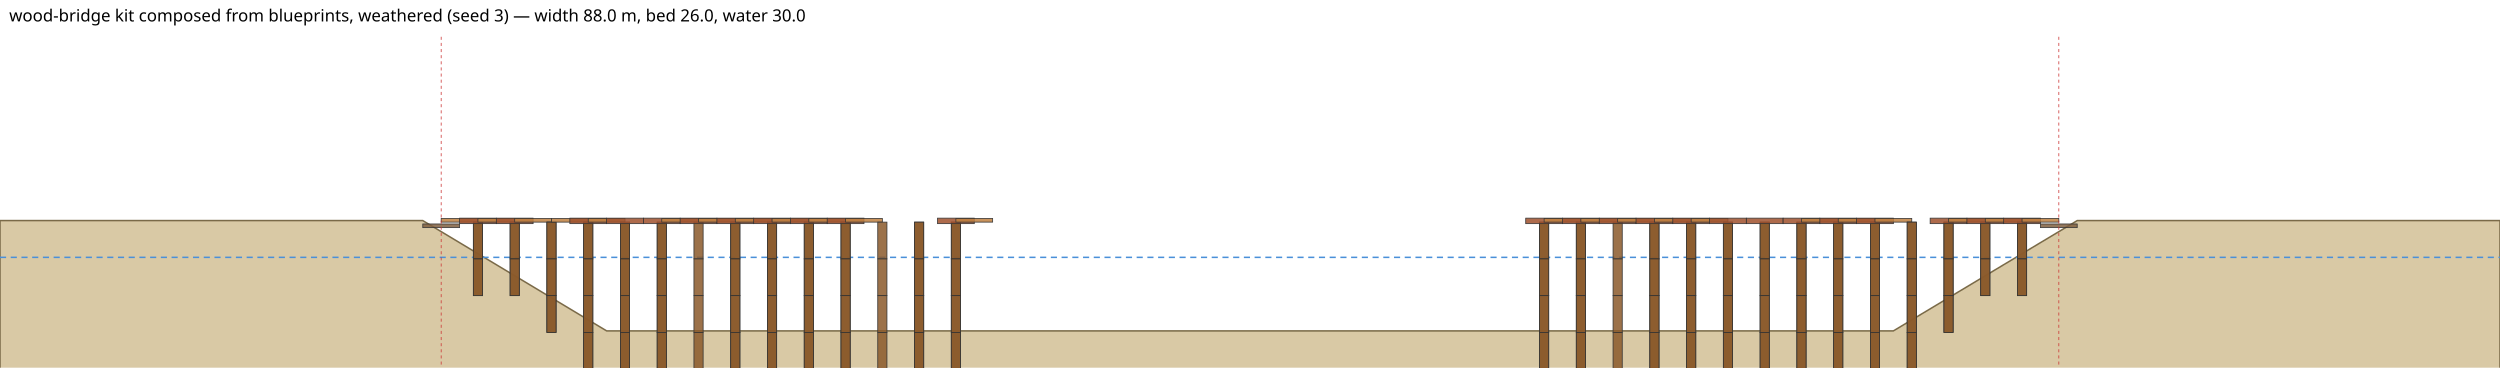
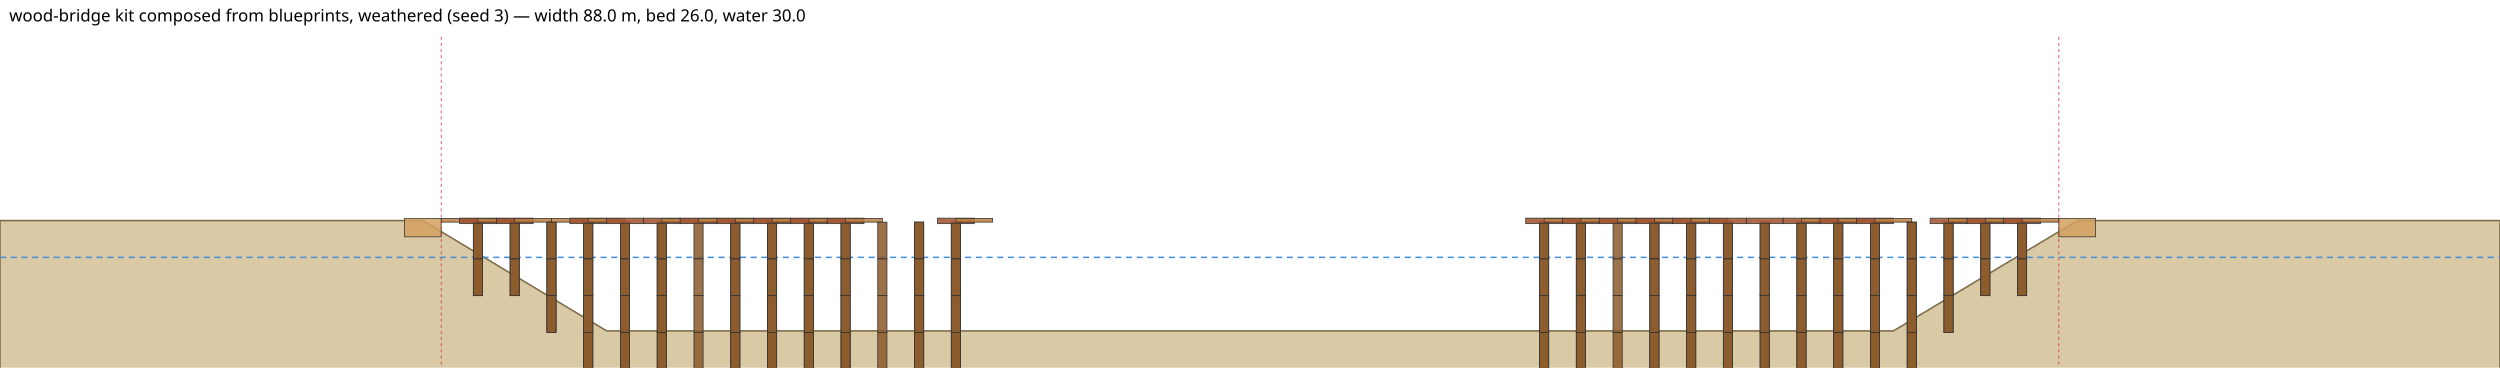
<svg xmlns="http://www.w3.org/2000/svg" width="1632.0" height="240.0" viewBox="0 0 1632.0 240.0" font-family="sans-serif" font-size="11">
  <rect width="100%" height="100%" fill="white" />
  <text x="6" y="14">wood-bridge kit composed from blueprints, weathered (seed 3) — width 88.0 m, bed 26.0, water 30.0</text>
  <g transform="translate(0,24)">
    <polyline fill="#d9c9a5" stroke="#7a6a48" points="0.0,216.0 0.0,120.0 6.0,120.0 12.0,120.0 18.0,120.0 24.0,120.0 30.0,120.0 36.0,120.0 42.0,120.0 48.0,120.0 54.0,120.0 60.0,120.0 66.0,120.0 72.0,120.0 78.0,120.0 84.0,120.0 90.0,120.0 96.0,120.0 102.0,120.0 108.0,120.0 114.0,120.0 120.0,120.0 126.0,120.0 132.0,120.0 138.0,120.0 144.0,120.0 150.0,120.0 156.0,120.0 162.0,120.0 168.0,120.0 174.0,120.0 180.0,120.0 186.0,120.0 192.0,120.0 198.0,120.0 204.0,120.0 210.0,120.0 216.0,120.0 222.0,120.0 228.0,120.0 234.0,120.0 240.0,120.0 246.0,120.0 252.0,120.0 258.0,120.0 264.0,120.0 270.0,120.0 276.0,120.0 282.0,123.6 288.0,127.2 294.0,130.8 300.0,134.4 306.0,138.0 312.0,141.6 318.0,145.2 324.0,148.8 330.0,152.4 336.0,156.0 342.0,159.6 348.0,163.2 354.0,166.8 360.0,170.4 366.0,174.0 372.0,177.6 378.0,181.2 384.0,184.8 390.0,188.4 396.0,192.0 402.0,192.0 408.0,192.0 414.0,192.0 420.0,192.0 426.0,192.0 432.0,192.0 438.0,192.0 444.0,192.0 450.0,192.0 456.0,192.0 462.0,192.0 468.0,192.0 474.0,192.0 480.0,192.0 486.0,192.0 492.0,192.0 498.0,192.0 504.0,192.0 510.0,192.0 516.0,192.0 522.0,192.0 528.0,192.0 534.0,192.0 540.0,192.0 546.0,192.0 552.0,192.0 558.0,192.0 564.0,192.0 570.0,192.0 576.0,192.0 582.0,192.0 588.0,192.0 594.0,192.0 600.0,192.0 606.0,192.0 612.0,192.0 618.0,192.0 624.0,192.0 630.0,192.0 636.0,192.0 642.0,192.0 648.0,192.0 654.0,192.0 660.0,192.0 666.0,192.0 672.0,192.0 678.0,192.0 684.0,192.0 690.0,192.0 696.0,192.0 702.0,192.0 708.0,192.0 714.0,192.0 720.0,192.0 726.0,192.0 732.0,192.0 738.0,192.0 744.0,192.0 750.0,192.0 756.0,192.0 762.0,192.0 768.0,192.0 774.0,192.0 780.0,192.0 786.0,192.0 792.0,192.0 798.0,192.0 804.0,192.0 810.0,192.0 816.0,192.0 822.0,192.0 828.0,192.0 834.0,192.0 840.0,192.0 846.0,192.0 852.0,192.0 858.0,192.0 864.0,192.0 870.0,192.0 876.0,192.0 882.0,192.0 888.0,192.0 894.0,192.0 900.0,192.0 906.0,192.0 912.0,192.0 918.0,192.0 924.0,192.0 930.0,192.0 936.0,192.0 942.0,192.0 948.0,192.0 954.0,192.0 960.0,192.0 966.0,192.0 972.0,192.0 978.0,192.0 984.0,192.0 990.0,192.0 996.0,192.0 1002.0,192.0 1008.0,192.0 1014.0,192.0 1020.0,192.0 1026.0,192.0 1032.0,192.0 1038.0,192.0 1044.0,192.0 1050.0,192.0 1056.0,192.0 1062.0,192.0 1068.0,192.0 1074.0,192.0 1080.0,192.0 1086.0,192.0 1092.0,192.0 1098.0,192.0 1104.0,192.0 1110.0,192.0 1116.0,192.0 1122.0,192.0 1128.0,192.0 1134.0,192.0 1140.0,192.0 1146.0,192.0 1152.0,192.0 1158.0,192.0 1164.0,192.0 1170.0,192.0 1176.0,192.0 1182.0,192.0 1188.0,192.0 1194.0,192.0 1200.0,192.0 1206.0,192.0 1212.0,192.0 1218.0,192.0 1224.0,192.0 1230.0,192.0 1236.0,192.0 1242.0,188.4 1248.0,184.8 1254.0,181.2 1260.0,177.6 1266.0,174.0 1272.0,170.4 1278.0,166.8 1284.0,163.2 1290.0,159.6 1296.0,156.0 1302.0,152.4 1308.0,148.8 1314.0,145.2 1320.0,141.6 1326.0,138.0 1332.0,134.4 1338.0,130.8 1344.0,127.2 1350.0,123.6 1356.0,120.0 1362.0,120.0 1368.0,120.0 1374.0,120.0 1380.0,120.0 1386.0,120.0 1392.0,120.0 1398.0,120.0 1404.0,120.0 1410.0,120.0 1416.0,120.0 1422.0,120.0 1428.0,120.0 1434.0,120.0 1440.0,120.0 1446.0,120.0 1452.0,120.0 1458.0,120.0 1464.0,120.0 1470.0,120.0 1476.0,120.0 1482.0,120.0 1488.0,120.0 1494.0,120.0 1500.0,120.0 1506.0,120.0 1512.0,120.0 1518.0,120.0 1524.0,120.0 1530.0,120.0 1536.0,120.0 1542.0,120.0 1548.0,120.0 1554.0,120.0 1560.0,120.0 1566.0,120.0 1572.0,120.0 1578.0,120.0 1584.0,120.0 1590.0,120.0 1596.0,120.0 1602.0,120.0 1608.0,120.0 1614.0,120.0 1620.0,120.0 1626.0,120.0 1632.0,120.0 1632.0,216.0" />
    <line x1="0" y1="144.0" x2="1632.0" y2="144.0" stroke="#4a90d9" stroke-dasharray="4 3" />
-     <rect x="276.0" y="122.2" width="24.0" height="2.4" fill="#806040" fill-opacity="0.85" stroke="#333" stroke-width="0.5" />
    <rect x="288.0" y="118.6" width="24.0" height="2.4" fill="#c08040" fill-opacity="0.85" stroke="#333" stroke-width="0.5" />
    <rect x="309.0" y="121.0" width="6.0" height="24.0" fill="#8b5a2b" fill-opacity="0.85" stroke="#333" stroke-width="0.5" />
    <rect x="309.0" y="145.0" width="6.0" height="24.0" fill="#8b5a2b" fill-opacity="0.85" stroke="#333" stroke-width="0.5" />
    <rect x="309.0" y="121.0" width="6.0" height="24.0" fill="#8b5a2b" fill-opacity="0.85" stroke="#333" stroke-width="0.5" />
    <rect x="309.0" y="145.0" width="6.0" height="24.0" fill="#8b5a2b" fill-opacity="0.85" stroke="#333" stroke-width="0.5" />
    <rect x="300.0" y="118.4" width="24.0" height="3.6" fill="#a0522d" fill-opacity="0.85" stroke="#333" stroke-width="0.5" />
+     <rect x="264.0" y="118.6" width="24.0" height="12.0" fill="#d4a060" fill-opacity="0.85" stroke="#333" stroke-width="0.5" />
    <rect x="312.0" y="118.6" width="24.0" height="2.4" fill="#c08040" fill-opacity="0.85" stroke="#333" stroke-width="0.5" />
    <rect x="333.0" y="121.0" width="6.0" height="24.0" fill="#8b5a2b" fill-opacity="0.85" stroke="#333" stroke-width="0.5" />
    <rect x="333.0" y="145.0" width="6.0" height="24.0" fill="#8b5a2b" fill-opacity="0.85" stroke="#333" stroke-width="0.5" />
    <rect x="333.0" y="121.0" width="6.0" height="24.0" fill="#8b5a2b" fill-opacity="0.85" stroke="#333" stroke-width="0.5" />
    <rect x="333.0" y="145.0" width="6.0" height="24.0" fill="#8b5a2b" fill-opacity="0.85" stroke="#333" stroke-width="0.5" />
    <rect x="324.0" y="118.4" width="24.0" height="3.6" fill="#a0522d" fill-opacity="0.85" stroke="#333" stroke-width="0.5" />
    <rect x="336.0" y="118.6" width="24.0" height="2.4" fill="#c08040" fill-opacity="0.85" stroke="#333" stroke-width="0.5" />
    <rect x="357.0" y="121.0" width="6.0" height="24.0" fill="#8b5a2b" fill-opacity="0.85" stroke="#333" stroke-width="0.5" />
    <rect x="357.0" y="145.0" width="6.0" height="24.0" fill="#8b5a2b" fill-opacity="0.85" stroke="#333" stroke-width="0.5" />
    <rect x="357.0" y="169.0" width="6.0" height="24.0" fill="#8b5a2b" fill-opacity="0.85" stroke="#333" stroke-width="0.5" />
    <rect x="357.0" y="121.0" width="6.0" height="24.0" fill="#8b5a2b" fill-opacity="0.85" stroke="#333" stroke-width="0.5" />
    <rect x="357.0" y="145.0" width="6.0" height="24.0" fill="#8b5a2b" fill-opacity="0.85" stroke="#333" stroke-width="0.5" />
    <rect x="357.0" y="169.0" width="6.0" height="24.0" fill="#8b5a2b" fill-opacity="0.85" stroke="#333" stroke-width="0.5" />
    <rect x="360.0" y="118.6" width="24.0" height="2.4" fill="#c08040" fill-opacity="0.85" stroke="#333" stroke-width="0.5" />
    <rect x="381.0" y="121.0" width="6.0" height="24.0" fill="#8b5a2b" fill-opacity="0.85" stroke="#333" stroke-width="0.5" />
    <rect x="381.0" y="145.0" width="6.0" height="24.0" fill="#8b5a2b" fill-opacity="0.85" stroke="#333" stroke-width="0.5" />
    <rect x="381.0" y="169.0" width="6.0" height="24.0" fill="#8b5a2b" fill-opacity="0.85" stroke="#333" stroke-width="0.5" />
    <rect x="381.0" y="193.0" width="6.0" height="24.0" fill="#8b5a2b" fill-opacity="0.85" stroke="#333" stroke-width="0.5" />
    <rect x="381.0" y="121.0" width="6.0" height="24.0" fill="#8b5a2b" fill-opacity="0.85" stroke="#333" stroke-width="0.5" />
    <rect x="381.0" y="145.0" width="6.0" height="24.0" fill="#8b5a2b" fill-opacity="0.85" stroke="#333" stroke-width="0.5" />
    <rect x="381.0" y="169.0" width="6.0" height="24.0" fill="#8b5a2b" fill-opacity="0.85" stroke="#333" stroke-width="0.5" />
    <rect x="381.0" y="193.0" width="6.0" height="24.0" fill="#8b5a2b" fill-opacity="0.85" stroke="#333" stroke-width="0.5" />
    <rect x="372.0" y="118.4" width="24.0" height="3.6" fill="#a0522d" fill-opacity="0.85" stroke="#333" stroke-width="0.5" />
    <rect x="384.0" y="118.6" width="24.0" height="2.4" fill="#c08040" fill-opacity="0.85" stroke="#333" stroke-width="0.5" />
    <rect x="405.0" y="121.0" width="6.0" height="24.0" fill="#8b5a2b" fill-opacity="0.85" stroke="#333" stroke-width="0.5" />
    <rect x="405.0" y="145.0" width="6.0" height="24.0" fill="#8b5a2b" fill-opacity="0.85" stroke="#333" stroke-width="0.5" />
    <rect x="405.0" y="169.0" width="6.0" height="24.0" fill="#8b5a2b" fill-opacity="0.85" stroke="#333" stroke-width="0.5" />
    <rect x="405.0" y="193.0" width="6.0" height="24.0" fill="#8b5a2b" fill-opacity="0.85" stroke="#333" stroke-width="0.5" />
    <rect x="405.0" y="121.0" width="6.0" height="24.0" fill="#8b5a2b" fill-opacity="0.85" stroke="#333" stroke-width="0.5" />
    <rect x="405.0" y="145.0" width="6.0" height="24.0" fill="#8b5a2b" fill-opacity="0.85" stroke="#333" stroke-width="0.5" />
    <rect x="405.0" y="169.0" width="6.0" height="24.0" fill="#8b5a2b" fill-opacity="0.85" stroke="#333" stroke-width="0.5" />
    <rect x="405.0" y="193.0" width="6.0" height="24.0" fill="#8b5a2b" fill-opacity="0.85" stroke="#333" stroke-width="0.5" />
    <rect x="396.0" y="118.4" width="24.0" height="3.6" fill="#a0522d" fill-opacity="0.85" stroke="#333" stroke-width="0.5" />
    <rect x="429.0" y="121.0" width="6.0" height="24.0" fill="#8b5a2b" fill-opacity="0.85" stroke="#333" stroke-width="0.5" />
    <rect x="429.0" y="145.0" width="6.0" height="24.0" fill="#8b5a2b" fill-opacity="0.85" stroke="#333" stroke-width="0.5" />
    <rect x="429.0" y="169.0" width="6.0" height="24.0" fill="#8b5a2b" fill-opacity="0.85" stroke="#333" stroke-width="0.5" />
    <rect x="429.0" y="193.0" width="6.0" height="24.0" fill="#8b5a2b" fill-opacity="0.85" stroke="#333" stroke-width="0.5" />
    <rect x="429.0" y="121.0" width="6.0" height="24.0" fill="#8b5a2b" fill-opacity="0.85" stroke="#333" stroke-width="0.5" />
    <rect x="429.0" y="145.0" width="6.0" height="24.0" fill="#8b5a2b" fill-opacity="0.85" stroke="#333" stroke-width="0.5" />
    <rect x="429.0" y="169.0" width="6.0" height="24.0" fill="#8b5a2b" fill-opacity="0.85" stroke="#333" stroke-width="0.5" />
    <rect x="429.0" y="193.0" width="6.0" height="24.0" fill="#8b5a2b" fill-opacity="0.85" stroke="#333" stroke-width="0.5" />
    <rect x="420.0" y="118.4" width="24.0" height="3.6" fill="#a0522d" fill-opacity="0.85" stroke="#333" stroke-width="0.5" />
    <rect x="432.0" y="118.6" width="24.0" height="2.4" fill="#c08040" fill-opacity="0.85" stroke="#333" stroke-width="0.5" />
    <rect x="453.0" y="121.0" width="6.0" height="24.0" fill="#8b5a2b" fill-opacity="0.85" stroke="#333" stroke-width="0.5" />
    <rect x="453.0" y="145.0" width="6.0" height="24.0" fill="#8b5a2b" fill-opacity="0.85" stroke="#333" stroke-width="0.5" />
    <rect x="453.0" y="169.0" width="6.0" height="24.0" fill="#8b5a2b" fill-opacity="0.85" stroke="#333" stroke-width="0.5" />
    <rect x="453.0" y="193.0" width="6.0" height="24.0" fill="#8b5a2b" fill-opacity="0.85" stroke="#333" stroke-width="0.5" />
    <rect x="444.0" y="118.4" width="24.0" height="3.6" fill="#a0522d" fill-opacity="0.85" stroke="#333" stroke-width="0.5" />
    <rect x="456.0" y="118.6" width="24.0" height="2.4" fill="#c08040" fill-opacity="0.85" stroke="#333" stroke-width="0.5" />
    <rect x="477.0" y="121.0" width="6.0" height="24.0" fill="#8b5a2b" fill-opacity="0.85" stroke="#333" stroke-width="0.5" />
    <rect x="477.0" y="145.0" width="6.0" height="24.0" fill="#8b5a2b" fill-opacity="0.85" stroke="#333" stroke-width="0.5" />
    <rect x="477.0" y="169.0" width="6.0" height="24.0" fill="#8b5a2b" fill-opacity="0.85" stroke="#333" stroke-width="0.5" />
    <rect x="477.0" y="193.0" width="6.0" height="24.0" fill="#8b5a2b" fill-opacity="0.85" stroke="#333" stroke-width="0.5" />
    <rect x="477.0" y="121.0" width="6.0" height="24.0" fill="#8b5a2b" fill-opacity="0.85" stroke="#333" stroke-width="0.5" />
    <rect x="477.0" y="145.0" width="6.0" height="24.0" fill="#8b5a2b" fill-opacity="0.85" stroke="#333" stroke-width="0.5" />
    <rect x="477.0" y="169.0" width="6.0" height="24.0" fill="#8b5a2b" fill-opacity="0.85" stroke="#333" stroke-width="0.5" />
    <rect x="477.0" y="193.0" width="6.0" height="24.0" fill="#8b5a2b" fill-opacity="0.85" stroke="#333" stroke-width="0.5" />
    <rect x="468.0" y="118.4" width="24.0" height="3.6" fill="#a0522d" fill-opacity="0.85" stroke="#333" stroke-width="0.5" />
    <rect x="480.0" y="118.6" width="24.0" height="2.4" fill="#c08040" fill-opacity="0.85" stroke="#333" stroke-width="0.5" />
    <rect x="501.0" y="121.0" width="6.0" height="24.0" fill="#8b5a2b" fill-opacity="0.85" stroke="#333" stroke-width="0.5" />
    <rect x="501.0" y="145.0" width="6.0" height="24.0" fill="#8b5a2b" fill-opacity="0.85" stroke="#333" stroke-width="0.5" />
    <rect x="501.0" y="169.0" width="6.0" height="24.0" fill="#8b5a2b" fill-opacity="0.85" stroke="#333" stroke-width="0.5" />
    <rect x="501.0" y="193.0" width="6.0" height="24.0" fill="#8b5a2b" fill-opacity="0.85" stroke="#333" stroke-width="0.5" />
    <rect x="501.0" y="121.0" width="6.0" height="24.0" fill="#8b5a2b" fill-opacity="0.85" stroke="#333" stroke-width="0.5" />
    <rect x="501.0" y="145.0" width="6.0" height="24.0" fill="#8b5a2b" fill-opacity="0.85" stroke="#333" stroke-width="0.5" />
    <rect x="501.0" y="169.0" width="6.0" height="24.0" fill="#8b5a2b" fill-opacity="0.85" stroke="#333" stroke-width="0.5" />
    <rect x="501.0" y="193.0" width="6.0" height="24.0" fill="#8b5a2b" fill-opacity="0.85" stroke="#333" stroke-width="0.5" />
    <rect x="492.0" y="118.4" width="24.0" height="3.6" fill="#a0522d" fill-opacity="0.85" stroke="#333" stroke-width="0.5" />
    <rect x="504.0" y="118.6" width="24.0" height="2.4" fill="#c08040" fill-opacity="0.85" stroke="#333" stroke-width="0.5" />
    <rect x="525.0" y="121.0" width="6.0" height="24.0" fill="#8b5a2b" fill-opacity="0.85" stroke="#333" stroke-width="0.5" />
    <rect x="525.0" y="145.0" width="6.0" height="24.0" fill="#8b5a2b" fill-opacity="0.85" stroke="#333" stroke-width="0.5" />
    <rect x="525.0" y="169.0" width="6.0" height="24.0" fill="#8b5a2b" fill-opacity="0.85" stroke="#333" stroke-width="0.5" />
    <rect x="525.0" y="193.0" width="6.0" height="24.0" fill="#8b5a2b" fill-opacity="0.85" stroke="#333" stroke-width="0.5" />
    <rect x="525.0" y="121.0" width="6.0" height="24.0" fill="#8b5a2b" fill-opacity="0.85" stroke="#333" stroke-width="0.5" />
    <rect x="525.0" y="145.0" width="6.0" height="24.0" fill="#8b5a2b" fill-opacity="0.85" stroke="#333" stroke-width="0.5" />
    <rect x="525.0" y="169.0" width="6.0" height="24.0" fill="#8b5a2b" fill-opacity="0.85" stroke="#333" stroke-width="0.5" />
    <rect x="525.0" y="193.0" width="6.0" height="24.0" fill="#8b5a2b" fill-opacity="0.85" stroke="#333" stroke-width="0.5" />
    <rect x="516.0" y="118.4" width="24.0" height="3.6" fill="#a0522d" fill-opacity="0.85" stroke="#333" stroke-width="0.5" />
    <rect x="528.0" y="118.6" width="24.0" height="2.4" fill="#c08040" fill-opacity="0.85" stroke="#333" stroke-width="0.5" />
    <rect x="549.0" y="121.0" width="6.0" height="24.0" fill="#8b5a2b" fill-opacity="0.85" stroke="#333" stroke-width="0.5" />
    <rect x="549.0" y="145.0" width="6.0" height="24.0" fill="#8b5a2b" fill-opacity="0.85" stroke="#333" stroke-width="0.5" />
    <rect x="549.0" y="169.0" width="6.0" height="24.0" fill="#8b5a2b" fill-opacity="0.85" stroke="#333" stroke-width="0.5" />
    <rect x="549.0" y="193.0" width="6.0" height="24.0" fill="#8b5a2b" fill-opacity="0.85" stroke="#333" stroke-width="0.5" />
    <rect x="549.0" y="121.0" width="6.0" height="24.0" fill="#8b5a2b" fill-opacity="0.85" stroke="#333" stroke-width="0.5" />
    <rect x="549.0" y="145.0" width="6.0" height="24.0" fill="#8b5a2b" fill-opacity="0.85" stroke="#333" stroke-width="0.5" />
    <rect x="549.0" y="169.0" width="6.0" height="24.0" fill="#8b5a2b" fill-opacity="0.85" stroke="#333" stroke-width="0.5" />
    <rect x="549.0" y="193.0" width="6.0" height="24.0" fill="#8b5a2b" fill-opacity="0.85" stroke="#333" stroke-width="0.5" />
    <rect x="540.0" y="118.4" width="24.0" height="3.6" fill="#a0522d" fill-opacity="0.85" stroke="#333" stroke-width="0.5" />
    <rect x="552.0" y="118.6" width="24.0" height="2.4" fill="#c08040" fill-opacity="0.85" stroke="#333" stroke-width="0.5" />
    <rect x="573.0" y="121.0" width="6.0" height="24.0" fill="#8b5a2b" fill-opacity="0.85" stroke="#333" stroke-width="0.5" />
    <rect x="573.0" y="145.0" width="6.0" height="24.0" fill="#8b5a2b" fill-opacity="0.85" stroke="#333" stroke-width="0.5" />
    <rect x="573.0" y="169.0" width="6.0" height="24.0" fill="#8b5a2b" fill-opacity="0.85" stroke="#333" stroke-width="0.5" />
    <rect x="573.0" y="193.0" width="6.0" height="24.0" fill="#8b5a2b" fill-opacity="0.85" stroke="#333" stroke-width="0.5" />
    <rect x="597.0" y="121.0" width="6.0" height="24.0" fill="#8b5a2b" fill-opacity="0.85" stroke="#333" stroke-width="0.5" />
    <rect x="597.0" y="145.0" width="6.0" height="24.0" fill="#8b5a2b" fill-opacity="0.85" stroke="#333" stroke-width="0.5" />
    <rect x="597.0" y="169.0" width="6.0" height="24.0" fill="#8b5a2b" fill-opacity="0.85" stroke="#333" stroke-width="0.5" />
    <rect x="597.0" y="193.0" width="6.0" height="24.0" fill="#8b5a2b" fill-opacity="0.85" stroke="#333" stroke-width="0.5" />
    <rect x="597.0" y="121.0" width="6.0" height="24.0" fill="#8b5a2b" fill-opacity="0.85" stroke="#333" stroke-width="0.5" />
    <rect x="597.0" y="145.0" width="6.0" height="24.0" fill="#8b5a2b" fill-opacity="0.85" stroke="#333" stroke-width="0.5" />
    <rect x="597.0" y="169.0" width="6.0" height="24.0" fill="#8b5a2b" fill-opacity="0.85" stroke="#333" stroke-width="0.5" />
    <rect x="597.0" y="193.0" width="6.0" height="24.0" fill="#8b5a2b" fill-opacity="0.85" stroke="#333" stroke-width="0.5" />
    <rect x="621.0" y="121.0" width="6.0" height="24.0" fill="#8b5a2b" fill-opacity="0.85" stroke="#333" stroke-width="0.5" />
    <rect x="621.0" y="145.0" width="6.0" height="24.0" fill="#8b5a2b" fill-opacity="0.85" stroke="#333" stroke-width="0.5" />
    <rect x="621.0" y="169.0" width="6.0" height="24.0" fill="#8b5a2b" fill-opacity="0.85" stroke="#333" stroke-width="0.5" />
    <rect x="621.0" y="193.0" width="6.0" height="24.0" fill="#8b5a2b" fill-opacity="0.85" stroke="#333" stroke-width="0.5" />
    <rect x="621.0" y="121.0" width="6.0" height="24.0" fill="#8b5a2b" fill-opacity="0.85" stroke="#333" stroke-width="0.5" />
    <rect x="621.0" y="145.0" width="6.0" height="24.0" fill="#8b5a2b" fill-opacity="0.85" stroke="#333" stroke-width="0.5" />
    <rect x="621.0" y="169.0" width="6.0" height="24.0" fill="#8b5a2b" fill-opacity="0.85" stroke="#333" stroke-width="0.5" />
    <rect x="621.0" y="193.0" width="6.0" height="24.0" fill="#8b5a2b" fill-opacity="0.85" stroke="#333" stroke-width="0.5" />
    <rect x="612.0" y="118.4" width="24.0" height="3.6" fill="#a0522d" fill-opacity="0.85" stroke="#333" stroke-width="0.5" />
    <rect x="624.0" y="118.6" width="24.0" height="2.4" fill="#c08040" fill-opacity="0.85" stroke="#333" stroke-width="0.5" />
    <rect x="1005.0" y="121.0" width="6.0" height="24.0" fill="#8b5a2b" fill-opacity="0.85" stroke="#333" stroke-width="0.5" />
    <rect x="1005.0" y="145.0" width="6.0" height="24.0" fill="#8b5a2b" fill-opacity="0.85" stroke="#333" stroke-width="0.5" />
    <rect x="1005.0" y="169.0" width="6.0" height="24.0" fill="#8b5a2b" fill-opacity="0.85" stroke="#333" stroke-width="0.5" />
    <rect x="1005.0" y="193.0" width="6.0" height="24.0" fill="#8b5a2b" fill-opacity="0.85" stroke="#333" stroke-width="0.5" />
    <rect x="1005.0" y="121.0" width="6.0" height="24.0" fill="#8b5a2b" fill-opacity="0.85" stroke="#333" stroke-width="0.5" />
    <rect x="1005.0" y="145.0" width="6.0" height="24.0" fill="#8b5a2b" fill-opacity="0.85" stroke="#333" stroke-width="0.5" />
    <rect x="1005.0" y="169.0" width="6.0" height="24.0" fill="#8b5a2b" fill-opacity="0.85" stroke="#333" stroke-width="0.5" />
    <rect x="1005.0" y="193.0" width="6.0" height="24.0" fill="#8b5a2b" fill-opacity="0.85" stroke="#333" stroke-width="0.5" />
    <rect x="996.0" y="118.4" width="24.0" height="3.6" fill="#a0522d" fill-opacity="0.85" stroke="#333" stroke-width="0.5" />
    <rect x="1008.0" y="118.6" width="24.0" height="2.4" fill="#c08040" fill-opacity="0.85" stroke="#333" stroke-width="0.5" />
    <rect x="1029.0" y="121.0" width="6.0" height="24.0" fill="#8b5a2b" fill-opacity="0.85" stroke="#333" stroke-width="0.5" />
    <rect x="1029.0" y="145.0" width="6.0" height="24.0" fill="#8b5a2b" fill-opacity="0.85" stroke="#333" stroke-width="0.5" />
    <rect x="1029.0" y="169.0" width="6.0" height="24.0" fill="#8b5a2b" fill-opacity="0.85" stroke="#333" stroke-width="0.5" />
    <rect x="1029.0" y="193.0" width="6.0" height="24.0" fill="#8b5a2b" fill-opacity="0.85" stroke="#333" stroke-width="0.5" />
    <rect x="1029.0" y="121.0" width="6.0" height="24.0" fill="#8b5a2b" fill-opacity="0.85" stroke="#333" stroke-width="0.5" />
    <rect x="1029.0" y="145.0" width="6.0" height="24.0" fill="#8b5a2b" fill-opacity="0.85" stroke="#333" stroke-width="0.5" />
    <rect x="1029.0" y="169.0" width="6.0" height="24.0" fill="#8b5a2b" fill-opacity="0.85" stroke="#333" stroke-width="0.5" />
    <rect x="1029.0" y="193.0" width="6.0" height="24.0" fill="#8b5a2b" fill-opacity="0.85" stroke="#333" stroke-width="0.5" />
    <rect x="1020.0" y="118.4" width="24.0" height="3.6" fill="#a0522d" fill-opacity="0.85" stroke="#333" stroke-width="0.5" />
    <rect x="1032.0" y="118.6" width="24.0" height="2.4" fill="#c08040" fill-opacity="0.85" stroke="#333" stroke-width="0.5" />
    <rect x="1053.0" y="121.0" width="6.0" height="24.0" fill="#8b5a2b" fill-opacity="0.85" stroke="#333" stroke-width="0.5" />
    <rect x="1053.0" y="145.0" width="6.0" height="24.0" fill="#8b5a2b" fill-opacity="0.85" stroke="#333" stroke-width="0.5" />
    <rect x="1053.0" y="169.0" width="6.0" height="24.0" fill="#8b5a2b" fill-opacity="0.85" stroke="#333" stroke-width="0.5" />
    <rect x="1053.0" y="193.0" width="6.0" height="24.0" fill="#8b5a2b" fill-opacity="0.85" stroke="#333" stroke-width="0.5" />
    <rect x="1044.0" y="118.4" width="24.0" height="3.6" fill="#a0522d" fill-opacity="0.85" stroke="#333" stroke-width="0.5" />
    <rect x="1056.0" y="118.6" width="24.0" height="2.4" fill="#c08040" fill-opacity="0.85" stroke="#333" stroke-width="0.5" />
    <rect x="1077.0" y="121.0" width="6.0" height="24.0" fill="#8b5a2b" fill-opacity="0.85" stroke="#333" stroke-width="0.5" />
    <rect x="1077.0" y="145.0" width="6.0" height="24.0" fill="#8b5a2b" fill-opacity="0.85" stroke="#333" stroke-width="0.5" />
    <rect x="1077.0" y="169.0" width="6.0" height="24.0" fill="#8b5a2b" fill-opacity="0.85" stroke="#333" stroke-width="0.5" />
    <rect x="1077.0" y="193.0" width="6.0" height="24.0" fill="#8b5a2b" fill-opacity="0.85" stroke="#333" stroke-width="0.5" />
    <rect x="1077.0" y="121.0" width="6.0" height="24.0" fill="#8b5a2b" fill-opacity="0.85" stroke="#333" stroke-width="0.5" />
    <rect x="1077.0" y="145.0" width="6.0" height="24.0" fill="#8b5a2b" fill-opacity="0.85" stroke="#333" stroke-width="0.5" />
    <rect x="1077.0" y="169.0" width="6.0" height="24.0" fill="#8b5a2b" fill-opacity="0.85" stroke="#333" stroke-width="0.5" />
    <rect x="1077.0" y="193.0" width="6.0" height="24.0" fill="#8b5a2b" fill-opacity="0.85" stroke="#333" stroke-width="0.5" />
    <rect x="1068.0" y="118.4" width="24.0" height="3.6" fill="#a0522d" fill-opacity="0.85" stroke="#333" stroke-width="0.5" />
    <rect x="1080.0" y="118.6" width="24.0" height="2.4" fill="#c08040" fill-opacity="0.85" stroke="#333" stroke-width="0.5" />
    <rect x="1101.0" y="121.0" width="6.0" height="24.0" fill="#8b5a2b" fill-opacity="0.85" stroke="#333" stroke-width="0.5" />
    <rect x="1101.0" y="145.0" width="6.0" height="24.0" fill="#8b5a2b" fill-opacity="0.85" stroke="#333" stroke-width="0.5" />
    <rect x="1101.0" y="169.0" width="6.0" height="24.0" fill="#8b5a2b" fill-opacity="0.85" stroke="#333" stroke-width="0.5" />
    <rect x="1101.0" y="193.0" width="6.0" height="24.0" fill="#8b5a2b" fill-opacity="0.85" stroke="#333" stroke-width="0.5" />
    <rect x="1101.0" y="121.0" width="6.0" height="24.0" fill="#8b5a2b" fill-opacity="0.85" stroke="#333" stroke-width="0.5" />
    <rect x="1101.0" y="145.0" width="6.0" height="24.0" fill="#8b5a2b" fill-opacity="0.85" stroke="#333" stroke-width="0.5" />
    <rect x="1101.0" y="169.0" width="6.0" height="24.0" fill="#8b5a2b" fill-opacity="0.85" stroke="#333" stroke-width="0.5" />
    <rect x="1101.0" y="193.0" width="6.0" height="24.0" fill="#8b5a2b" fill-opacity="0.85" stroke="#333" stroke-width="0.5" />
    <rect x="1092.0" y="118.4" width="24.0" height="3.6" fill="#a0522d" fill-opacity="0.85" stroke="#333" stroke-width="0.5" />
    <rect x="1104.0" y="118.6" width="24.0" height="2.4" fill="#c08040" fill-opacity="0.85" stroke="#333" stroke-width="0.5" />
    <rect x="1125.0" y="121.0" width="6.0" height="24.0" fill="#8b5a2b" fill-opacity="0.85" stroke="#333" stroke-width="0.5" />
    <rect x="1125.0" y="145.0" width="6.0" height="24.0" fill="#8b5a2b" fill-opacity="0.85" stroke="#333" stroke-width="0.5" />
    <rect x="1125.0" y="169.0" width="6.0" height="24.0" fill="#8b5a2b" fill-opacity="0.85" stroke="#333" stroke-width="0.5" />
    <rect x="1125.0" y="193.0" width="6.0" height="24.0" fill="#8b5a2b" fill-opacity="0.85" stroke="#333" stroke-width="0.5" />
    <rect x="1125.0" y="121.0" width="6.0" height="24.0" fill="#8b5a2b" fill-opacity="0.85" stroke="#333" stroke-width="0.5" />
    <rect x="1125.0" y="145.0" width="6.0" height="24.0" fill="#8b5a2b" fill-opacity="0.85" stroke="#333" stroke-width="0.5" />
    <rect x="1125.0" y="169.0" width="6.0" height="24.0" fill="#8b5a2b" fill-opacity="0.85" stroke="#333" stroke-width="0.5" />
    <rect x="1125.0" y="193.0" width="6.0" height="24.0" fill="#8b5a2b" fill-opacity="0.85" stroke="#333" stroke-width="0.5" />
    <rect x="1116.0" y="118.4" width="24.0" height="3.6" fill="#a0522d" fill-opacity="0.85" stroke="#333" stroke-width="0.5" />
    <rect x="1149.0" y="121.0" width="6.0" height="24.0" fill="#8b5a2b" fill-opacity="0.85" stroke="#333" stroke-width="0.5" />
    <rect x="1149.0" y="145.0" width="6.0" height="24.0" fill="#8b5a2b" fill-opacity="0.85" stroke="#333" stroke-width="0.5" />
    <rect x="1149.0" y="169.0" width="6.0" height="24.0" fill="#8b5a2b" fill-opacity="0.85" stroke="#333" stroke-width="0.5" />
    <rect x="1149.0" y="193.0" width="6.0" height="24.0" fill="#8b5a2b" fill-opacity="0.85" stroke="#333" stroke-width="0.5" />
    <rect x="1149.0" y="121.0" width="6.0" height="24.0" fill="#8b5a2b" fill-opacity="0.85" stroke="#333" stroke-width="0.5" />
    <rect x="1149.0" y="145.0" width="6.0" height="24.0" fill="#8b5a2b" fill-opacity="0.85" stroke="#333" stroke-width="0.5" />
    <rect x="1149.0" y="169.0" width="6.0" height="24.0" fill="#8b5a2b" fill-opacity="0.85" stroke="#333" stroke-width="0.5" />
    <rect x="1149.0" y="193.0" width="6.0" height="24.0" fill="#8b5a2b" fill-opacity="0.85" stroke="#333" stroke-width="0.5" />
    <rect x="1140.0" y="118.4" width="24.0" height="3.6" fill="#a0522d" fill-opacity="0.85" stroke="#333" stroke-width="0.5" />
    <rect x="1173.0" y="121.0" width="6.0" height="24.0" fill="#8b5a2b" fill-opacity="0.85" stroke="#333" stroke-width="0.5" />
    <rect x="1173.0" y="145.0" width="6.0" height="24.0" fill="#8b5a2b" fill-opacity="0.85" stroke="#333" stroke-width="0.5" />
    <rect x="1173.0" y="169.0" width="6.0" height="24.0" fill="#8b5a2b" fill-opacity="0.85" stroke="#333" stroke-width="0.5" />
    <rect x="1173.0" y="193.0" width="6.0" height="24.0" fill="#8b5a2b" fill-opacity="0.85" stroke="#333" stroke-width="0.5" />
    <rect x="1173.0" y="121.0" width="6.0" height="24.0" fill="#8b5a2b" fill-opacity="0.85" stroke="#333" stroke-width="0.5" />
    <rect x="1173.0" y="145.0" width="6.0" height="24.0" fill="#8b5a2b" fill-opacity="0.85" stroke="#333" stroke-width="0.5" />
    <rect x="1173.0" y="169.0" width="6.0" height="24.0" fill="#8b5a2b" fill-opacity="0.85" stroke="#333" stroke-width="0.5" />
    <rect x="1173.0" y="193.0" width="6.0" height="24.0" fill="#8b5a2b" fill-opacity="0.85" stroke="#333" stroke-width="0.5" />
    <rect x="1164.0" y="118.4" width="24.0" height="3.6" fill="#a0522d" fill-opacity="0.85" stroke="#333" stroke-width="0.5" />
    <rect x="1176.0" y="118.6" width="24.0" height="2.4" fill="#c08040" fill-opacity="0.85" stroke="#333" stroke-width="0.5" />
    <rect x="1197.0" y="121.0" width="6.0" height="24.0" fill="#8b5a2b" fill-opacity="0.85" stroke="#333" stroke-width="0.5" />
    <rect x="1197.0" y="145.0" width="6.0" height="24.0" fill="#8b5a2b" fill-opacity="0.85" stroke="#333" stroke-width="0.5" />
    <rect x="1197.0" y="169.0" width="6.0" height="24.0" fill="#8b5a2b" fill-opacity="0.85" stroke="#333" stroke-width="0.5" />
    <rect x="1197.0" y="193.0" width="6.0" height="24.0" fill="#8b5a2b" fill-opacity="0.85" stroke="#333" stroke-width="0.5" />
    <rect x="1197.0" y="121.0" width="6.0" height="24.0" fill="#8b5a2b" fill-opacity="0.85" stroke="#333" stroke-width="0.5" />
    <rect x="1197.0" y="145.0" width="6.0" height="24.0" fill="#8b5a2b" fill-opacity="0.85" stroke="#333" stroke-width="0.5" />
    <rect x="1197.0" y="169.0" width="6.0" height="24.0" fill="#8b5a2b" fill-opacity="0.85" stroke="#333" stroke-width="0.5" />
    <rect x="1197.0" y="193.0" width="6.0" height="24.0" fill="#8b5a2b" fill-opacity="0.85" stroke="#333" stroke-width="0.5" />
    <rect x="1188.0" y="118.4" width="24.0" height="3.6" fill="#a0522d" fill-opacity="0.85" stroke="#333" stroke-width="0.5" />
    <rect x="1200.0" y="118.6" width="24.0" height="2.4" fill="#c08040" fill-opacity="0.85" stroke="#333" stroke-width="0.5" />
    <rect x="1221.0" y="121.0" width="6.0" height="24.0" fill="#8b5a2b" fill-opacity="0.85" stroke="#333" stroke-width="0.5" />
    <rect x="1221.0" y="145.0" width="6.0" height="24.0" fill="#8b5a2b" fill-opacity="0.85" stroke="#333" stroke-width="0.5" />
    <rect x="1221.0" y="169.0" width="6.0" height="24.0" fill="#8b5a2b" fill-opacity="0.85" stroke="#333" stroke-width="0.5" />
    <rect x="1221.0" y="193.0" width="6.0" height="24.0" fill="#8b5a2b" fill-opacity="0.85" stroke="#333" stroke-width="0.5" />
    <rect x="1221.0" y="121.0" width="6.0" height="24.0" fill="#8b5a2b" fill-opacity="0.85" stroke="#333" stroke-width="0.5" />
    <rect x="1221.0" y="145.0" width="6.0" height="24.0" fill="#8b5a2b" fill-opacity="0.85" stroke="#333" stroke-width="0.5" />
    <rect x="1221.0" y="169.0" width="6.0" height="24.0" fill="#8b5a2b" fill-opacity="0.85" stroke="#333" stroke-width="0.5" />
    <rect x="1221.0" y="193.0" width="6.0" height="24.0" fill="#8b5a2b" fill-opacity="0.85" stroke="#333" stroke-width="0.5" />
    <rect x="1212.0" y="118.4" width="24.0" height="3.6" fill="#a0522d" fill-opacity="0.85" stroke="#333" stroke-width="0.5" />
    <rect x="1224.0" y="118.6" width="24.0" height="2.4" fill="#c08040" fill-opacity="0.85" stroke="#333" stroke-width="0.5" />
    <rect x="1245.0" y="121.0" width="6.0" height="24.0" fill="#8b5a2b" fill-opacity="0.85" stroke="#333" stroke-width="0.5" />
    <rect x="1245.0" y="145.0" width="6.0" height="24.0" fill="#8b5a2b" fill-opacity="0.85" stroke="#333" stroke-width="0.5" />
    <rect x="1245.0" y="169.0" width="6.0" height="24.0" fill="#8b5a2b" fill-opacity="0.85" stroke="#333" stroke-width="0.5" />
    <rect x="1245.0" y="193.0" width="6.0" height="24.0" fill="#8b5a2b" fill-opacity="0.85" stroke="#333" stroke-width="0.5" />
    <rect x="1245.0" y="121.0" width="6.0" height="24.0" fill="#8b5a2b" fill-opacity="0.85" stroke="#333" stroke-width="0.5" />
    <rect x="1245.0" y="145.0" width="6.0" height="24.0" fill="#8b5a2b" fill-opacity="0.85" stroke="#333" stroke-width="0.5" />
    <rect x="1245.0" y="169.0" width="6.0" height="24.0" fill="#8b5a2b" fill-opacity="0.85" stroke="#333" stroke-width="0.5" />
    <rect x="1245.0" y="193.0" width="6.0" height="24.0" fill="#8b5a2b" fill-opacity="0.85" stroke="#333" stroke-width="0.5" />
    <rect x="1269.0" y="121.0" width="6.0" height="24.0" fill="#8b5a2b" fill-opacity="0.85" stroke="#333" stroke-width="0.5" />
    <rect x="1269.0" y="145.0" width="6.0" height="24.0" fill="#8b5a2b" fill-opacity="0.85" stroke="#333" stroke-width="0.5" />
    <rect x="1269.0" y="169.0" width="6.0" height="24.0" fill="#8b5a2b" fill-opacity="0.85" stroke="#333" stroke-width="0.5" />
    <rect x="1269.0" y="121.0" width="6.0" height="24.0" fill="#8b5a2b" fill-opacity="0.85" stroke="#333" stroke-width="0.5" />
    <rect x="1269.0" y="145.0" width="6.0" height="24.0" fill="#8b5a2b" fill-opacity="0.85" stroke="#333" stroke-width="0.5" />
    <rect x="1269.0" y="169.0" width="6.0" height="24.0" fill="#8b5a2b" fill-opacity="0.85" stroke="#333" stroke-width="0.5" />
    <rect x="1260.0" y="118.4" width="24.0" height="3.6" fill="#a0522d" fill-opacity="0.85" stroke="#333" stroke-width="0.5" />
    <rect x="1272.0" y="118.6" width="24.0" height="2.4" fill="#c08040" fill-opacity="0.85" stroke="#333" stroke-width="0.5" />
    <rect x="1293.0" y="121.0" width="6.0" height="24.0" fill="#8b5a2b" fill-opacity="0.85" stroke="#333" stroke-width="0.5" />
    <rect x="1293.0" y="145.0" width="6.0" height="24.0" fill="#8b5a2b" fill-opacity="0.85" stroke="#333" stroke-width="0.5" />
    <rect x="1293.0" y="121.0" width="6.0" height="24.0" fill="#8b5a2b" fill-opacity="0.85" stroke="#333" stroke-width="0.5" />
    <rect x="1293.0" y="145.0" width="6.0" height="24.0" fill="#8b5a2b" fill-opacity="0.85" stroke="#333" stroke-width="0.5" />
    <rect x="1284.0" y="118.4" width="24.0" height="3.6" fill="#a0522d" fill-opacity="0.85" stroke="#333" stroke-width="0.5" />
    <rect x="1296.0" y="118.6" width="24.0" height="2.4" fill="#c08040" fill-opacity="0.85" stroke="#333" stroke-width="0.5" />
    <rect x="1317.0" y="121.0" width="6.0" height="24.0" fill="#8b5a2b" fill-opacity="0.85" stroke="#333" stroke-width="0.5" />
    <rect x="1317.0" y="145.0" width="6.0" height="24.0" fill="#8b5a2b" fill-opacity="0.85" stroke="#333" stroke-width="0.5" />
    <rect x="1317.0" y="121.0" width="6.0" height="24.0" fill="#8b5a2b" fill-opacity="0.85" stroke="#333" stroke-width="0.5" />
    <rect x="1317.0" y="145.0" width="6.0" height="24.0" fill="#8b5a2b" fill-opacity="0.85" stroke="#333" stroke-width="0.5" />
    <rect x="1308.0" y="118.4" width="24.0" height="3.6" fill="#a0522d" fill-opacity="0.85" stroke="#333" stroke-width="0.5" />
    <rect x="1320.0" y="118.6" width="24.0" height="2.4" fill="#c08040" fill-opacity="0.85" stroke="#333" stroke-width="0.5" />
-     <rect x="1332.0" y="122.2" width="24.0" height="2.4" fill="#806040" fill-opacity="0.85" stroke="#333" stroke-width="0.5" />
+     <rect x="1344.0" y="118.6" width="24.0" height="12.0" fill="#d4a060" fill-opacity="0.85" stroke="#333" stroke-width="0.5" />
    <line x1="288.0" y1="0" x2="288.0" y2="216.0" stroke="#c33" stroke-width="0.5" stroke-dasharray="2 2" />
    <line x1="1344.0" y1="0" x2="1344.0" y2="216.0" stroke="#c33" stroke-width="0.5" stroke-dasharray="2 2" />
  </g>
</svg>
